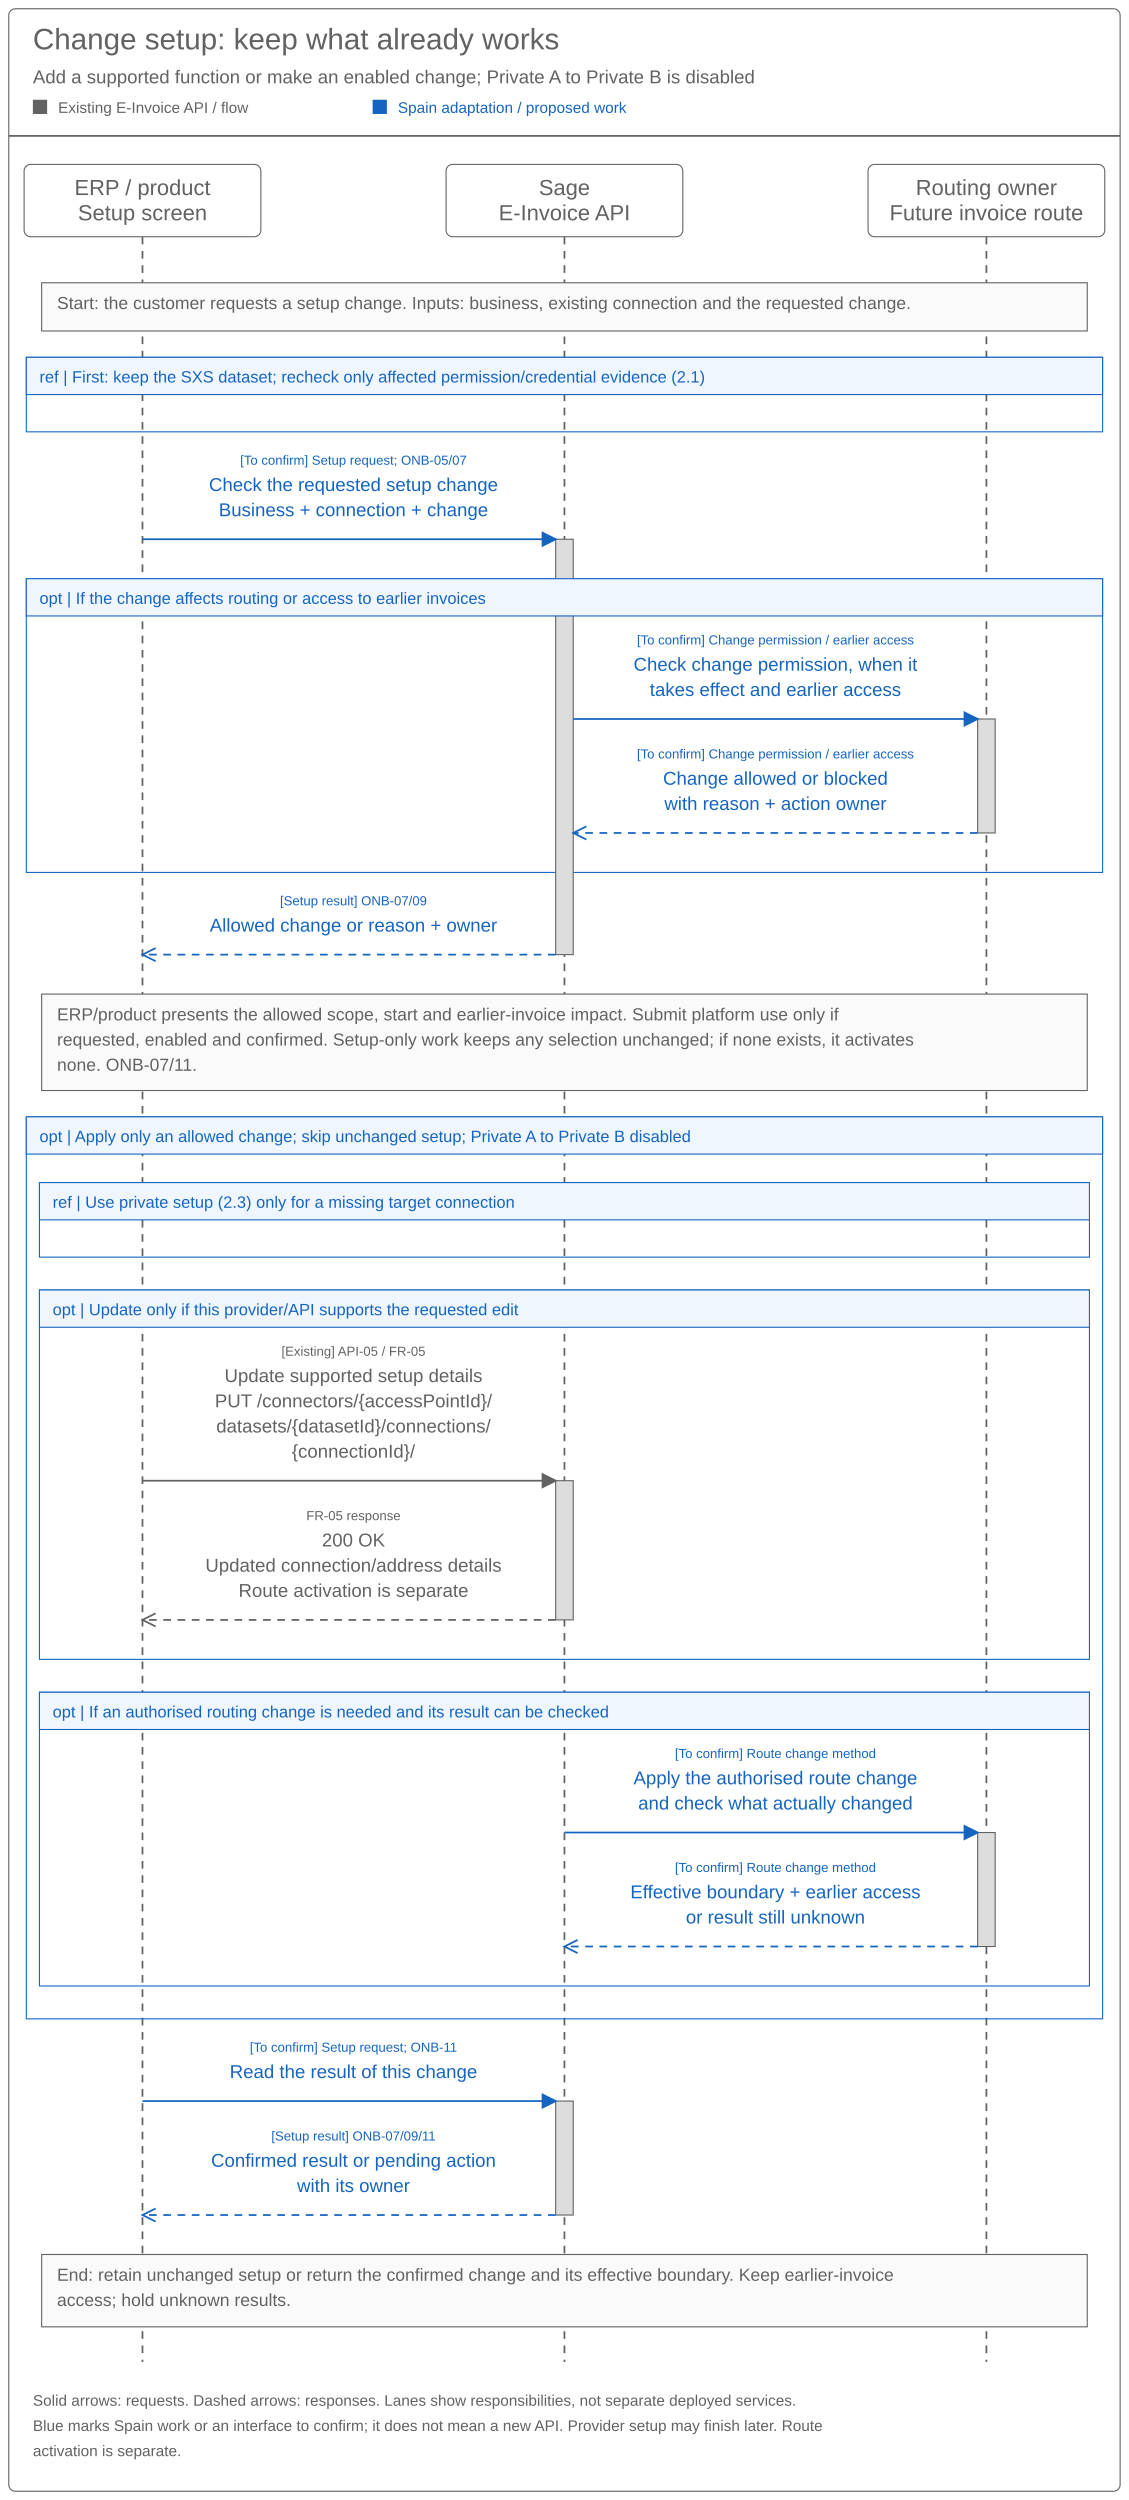
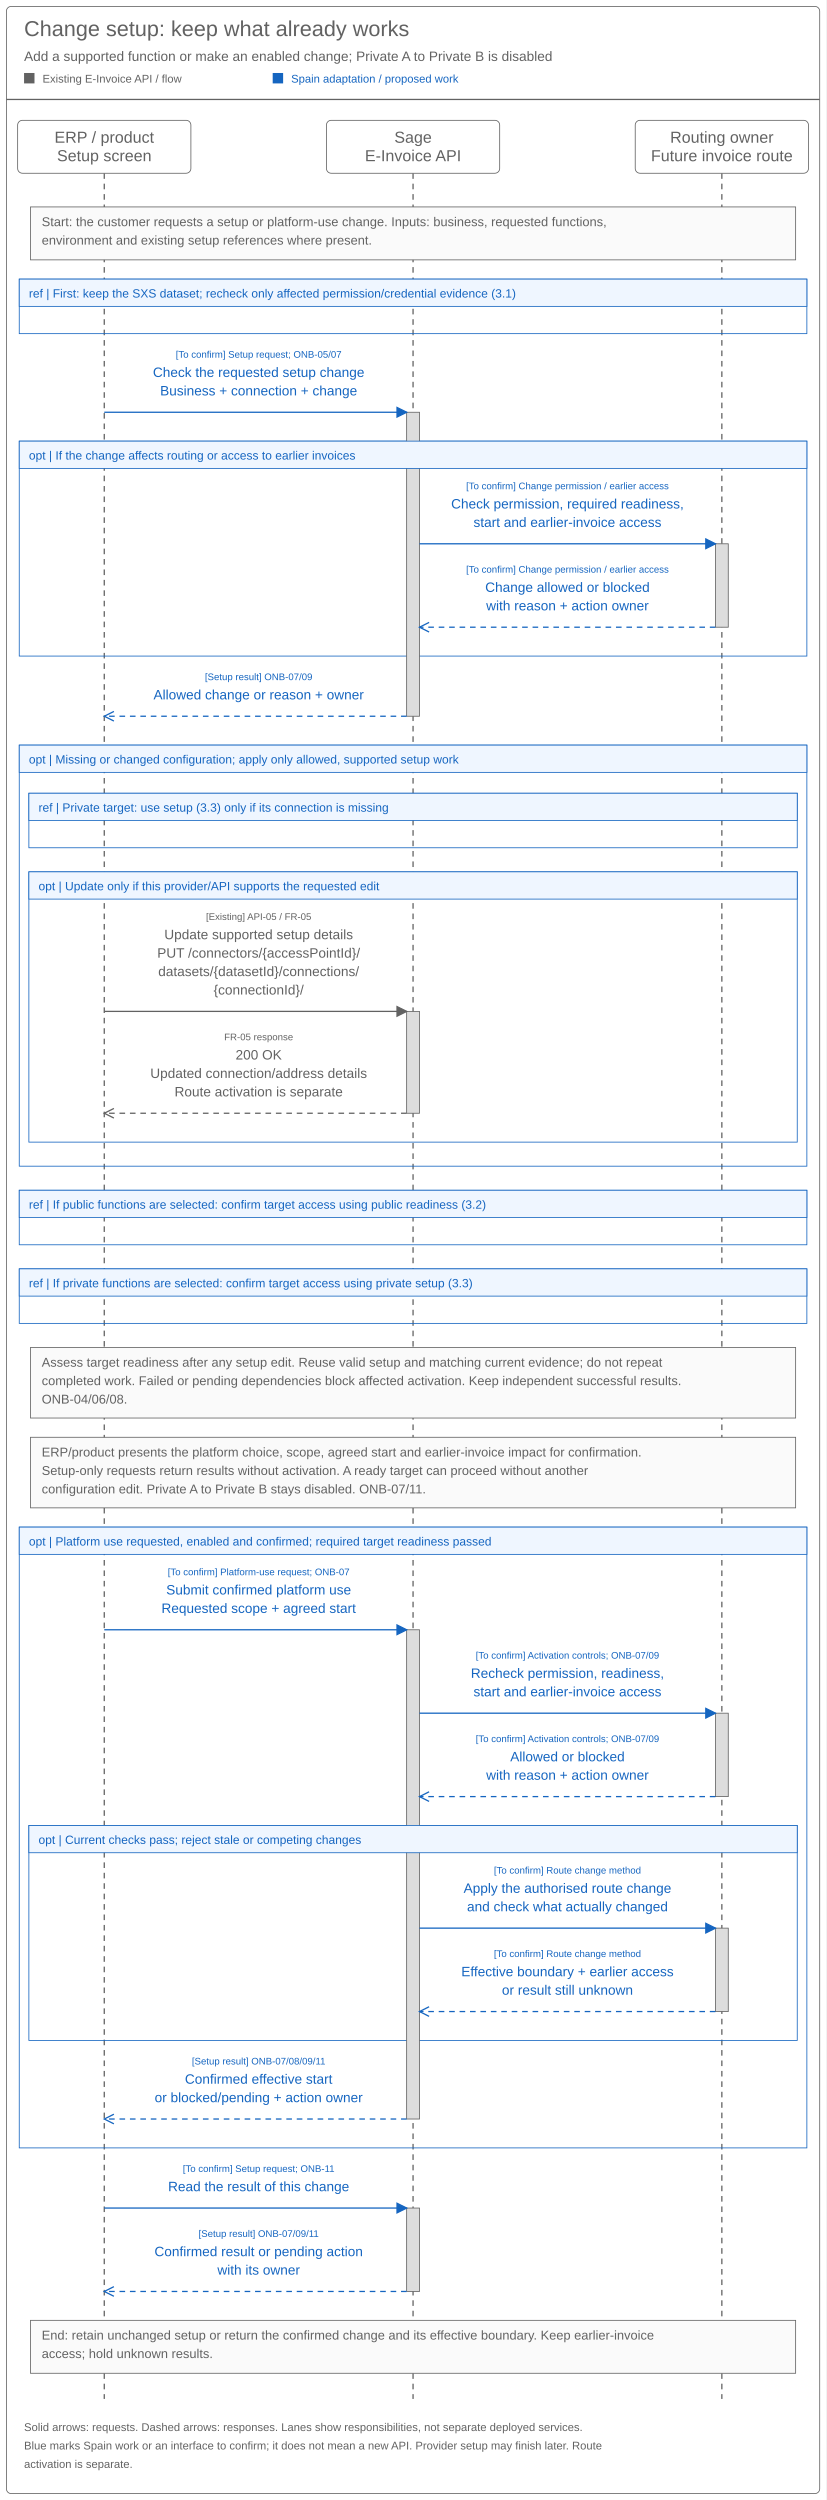
- <svg xmlns="http://www.w3.org/2000/svg" aria-label="Change setup: keep what already works" width="1030" height="2281" viewBox="0 0 1030 2281" role="img">
-   <rect width="1030" height="2281" fill="white" />
-   <rect x="8" y="8" width="1014" height="2265" fill="white" stroke="#626262" rx="6" />
+ <svg xmlns="http://www.w3.org/2000/svg" aria-label="Change setup: keep what already works" width="1030" height="3117" viewBox="0 0 1030 3117" role="img">
+   <rect width="1030" height="3117" fill="white" />
+   <rect x="8" y="8" width="1014" height="3101" fill="white" stroke="#626262" rx="6" />
  <text font-family="Arial, sans-serif" font-size="27" text-anchor="start" x="30" y="45" fill="#626262">Change setup: keep what already works</text>
  <text font-family="Arial, sans-serif" font-size="17" text-anchor="start" x="30" y="76" fill="#626262">Add a supported function or make an enabled change; Private A to Private B is disabled</text>
  <path d="M 8,124 L 1022,124" fill="none" stroke="#626262" stroke-width="1.6" />
-   <path d="M 130,216 L 130,2155" fill="none" stroke="#626262" stroke-width="1.6" stroke-dasharray="7 6" />
+   <path d="M 130,216 L 130,2991" fill="none" stroke="#626262" stroke-width="1.6" stroke-dasharray="7 6" />
  <rect x="22" y="150" width="216" height="66" fill="white" stroke="#626262" rx="6" />
  <text font-family="Arial, sans-serif" font-size="20" text-anchor="middle" x="130" y="178" fill="#626262">ERP / product</text>
  <text font-family="Arial, sans-serif" font-size="20" text-anchor="middle" x="130" y="201" fill="#626262">Setup screen</text>
-   <path d="M 515,216 L 515,2155" fill="none" stroke="#626262" stroke-width="1.6" stroke-dasharray="7 6" />
+   <path d="M 515,216 L 515,2991" fill="none" stroke="#626262" stroke-width="1.6" stroke-dasharray="7 6" />
  <rect x="407" y="150" width="216" height="66" fill="white" stroke="#626262" rx="6" />
  <text font-family="Arial, sans-serif" font-size="20" text-anchor="middle" x="515" y="178" fill="#626262">Sage</text>
  <text font-family="Arial, sans-serif" font-size="20" text-anchor="middle" x="515" y="201" fill="#626262">E-Invoice API</text>
-   <path d="M 900,216 L 900,2155" fill="none" stroke="#626262" stroke-width="1.6" stroke-dasharray="7 6" />
+   <path d="M 900,216 L 900,2991" fill="none" stroke="#626262" stroke-width="1.6" stroke-dasharray="7 6" />
  <rect x="792" y="150" width="216" height="66" fill="white" stroke="#626262" rx="6" />
  <text font-family="Arial, sans-serif" font-size="20" text-anchor="middle" x="900" y="178" fill="#626262">Routing owner</text>
  <text font-family="Arial, sans-serif" font-size="20" text-anchor="middle" x="900" y="201" fill="#626262">Future invoice route</text>
-   <rect x="24" y="326" width="982" height="68" fill="none" stroke="#1565C0" rx="0" />
-   <rect x="24" y="528" width="982" height="268" fill="none" stroke="#1565C0" rx="0" />
-   <rect x="36" y="1079" width="958" height="68" fill="none" stroke="#1565C0" rx="0" />
-   <rect x="36" y="1177" width="958" height="337" fill="none" stroke="#1565C0" rx="0" />
-   <rect x="36" y="1544" width="958" height="268" fill="none" stroke="#1565C0" rx="0" />
-   <rect x="24" y="1019" width="982" height="823" fill="none" stroke="#1565C0" rx="0" />
-   <rect x="892" y="656" width="16" height="104" fill="#dddddd" stroke="#626262" rx="0" />
-   <rect x="507" y="492" width="16" height="379" fill="#dddddd" stroke="#626262" rx="0" />
-   <rect x="507" y="1351" width="16" height="127" fill="#dddddd" stroke="#626262" rx="0" />
-   <rect x="892" y="1672" width="16" height="104" fill="#dddddd" stroke="#626262" rx="0" />
-   <rect x="507" y="1917" width="16" height="104" fill="#dddddd" stroke="#626262" rx="0" />
-   <rect x="24" y="326" width="982" height="34" fill="#EFF6FF" stroke="#1565C0" rx="0" />
-   <text font-family="Arial, sans-serif" font-size="15" text-anchor="start" x="36" y="349" fill="#1565C0">ref | First: keep the SXS dataset; recheck only affected permission/credential evidence (2.1)</text>
-   <rect x="24" y="528" width="982" height="34" fill="#EFF6FF" stroke="#1565C0" rx="0" />
-   <text font-family="Arial, sans-serif" font-size="15" text-anchor="start" x="36" y="551" fill="#1565C0">opt | If the change affects routing or access to earlier invoices</text>
-   <rect x="36" y="1079" width="958" height="34" fill="#EFF6FF" stroke="#1565C0" rx="0" />
-   <text font-family="Arial, sans-serif" font-size="15" text-anchor="start" x="48" y="1102" fill="#1565C0">ref | Use private setup (2.3) only for a missing target connection</text>
-   <rect x="36" y="1177" width="958" height="34" fill="#EFF6FF" stroke="#1565C0" rx="0" />
-   <text font-family="Arial, sans-serif" font-size="15" text-anchor="start" x="48" y="1200" fill="#1565C0">opt | Update only if this provider/API supports the requested edit</text>
-   <rect x="36" y="1544" width="958" height="34" fill="#EFF6FF" stroke="#1565C0" rx="0" />
-   <text font-family="Arial, sans-serif" font-size="15" text-anchor="start" x="48" y="1567" fill="#1565C0">opt | If an authorised routing change is needed and its result can be checked</text>
-   <rect x="24" y="1019" width="982" height="34" fill="#EFF6FF" stroke="#1565C0" rx="0" />
-   <text font-family="Arial, sans-serif" font-size="15" text-anchor="start" x="36" y="1042" fill="#1565C0">opt | Apply only an allowed change; skip unchanged setup; Private A to Private B disabled</text>
-   <rect x="38" y="258" width="954" height="44" fill="#fafafa" stroke="#626262" rx="0" />
-   <text font-family="Arial, sans-serif" font-size="16" text-anchor="start" x="52" y="282" fill="#626262">Start: the customer requests a setup change. Inputs: business, existing connection and the requested change.</text>
-   <rect x="38" y="907" width="954" height="88" fill="#fafafa" stroke="#626262" rx="0" />
-   <text font-family="Arial, sans-serif" font-size="16" text-anchor="start" x="52" y="931" fill="#626262">ERP/product presents the allowed scope, start and earlier-invoice impact. Submit platform use only if</text>
-   <text font-family="Arial, sans-serif" font-size="16" text-anchor="start" x="52" y="954" fill="#626262">requested, enabled and confirmed. Setup-only work keeps any selection unchanged; if none exists, it activates</text>
-   <text font-family="Arial, sans-serif" font-size="16" text-anchor="start" x="52" y="977" fill="#626262">none. ONB-07/11.</text>
-   <rect x="38" y="2057" width="954" height="66" fill="#fafafa" stroke="#626262" rx="0" />
-   <text font-family="Arial, sans-serif" font-size="16" text-anchor="start" x="52" y="2081" fill="#626262">End: retain unchanged setup or return the confirmed change and its effective boundary. Keep earlier-invoice</text>
-   <text font-family="Arial, sans-serif" font-size="16" text-anchor="start" x="52" y="2104" fill="#626262">access; hold unknown results.</text>
-   <rect x="142" y="406" width="361" height="77" fill="white" stroke="none" rx="0" />
-   <text font-family="Arial, sans-serif" font-size="12" text-anchor="middle" x="322.5" y="424" fill="#1565C0">[To confirm] Setup request; ONB-05/07</text>
-   <text font-family="Arial, sans-serif" font-size="17" text-anchor="middle" x="322.5" y="448" fill="#1565C0">Check the requested setup change</text>
-   <text font-family="Arial, sans-serif" font-size="17" text-anchor="middle" x="322.5" y="471" fill="#1565C0">Business + connection + change</text>
-   <path d="M 130,492 L 507,492" fill="none" stroke="#1565C0" stroke-width="1.6" />
-   <path stroke-width="1.6" d="M 495,486 L 507,492 L 495,498 Z" fill="#1565C0" stroke="#1565C0" />
-   <rect x="527" y="570" width="361" height="77" fill="white" stroke="none" rx="0" />
-   <text font-family="Arial, sans-serif" font-size="12" text-anchor="middle" x="707.5" y="588" fill="#1565C0">[To confirm] Change permission / earlier access</text>
-   <text font-family="Arial, sans-serif" font-size="17" text-anchor="middle" x="707.5" y="612" fill="#1565C0">Check change permission, when it</text>
-   <text font-family="Arial, sans-serif" font-size="17" text-anchor="middle" x="707.5" y="635" fill="#1565C0">takes effect and earlier access</text>
-   <path d="M 523,656 L 892,656" fill="none" stroke="#1565C0" stroke-width="1.6" />
-   <path stroke-width="1.6" d="M 880,650 L 892,656 L 880,662 Z" fill="#1565C0" stroke="#1565C0" />
-   <rect x="527" y="674" width="361" height="77" fill="white" stroke="none" rx="0" />
-   <text font-family="Arial, sans-serif" font-size="12" text-anchor="middle" x="707.5" y="692" fill="#1565C0">[To confirm] Change permission / earlier access</text>
-   <text font-family="Arial, sans-serif" font-size="17" text-anchor="middle" x="707.5" y="716" fill="#1565C0">Change allowed or blocked</text>
-   <text font-family="Arial, sans-serif" font-size="17" text-anchor="middle" x="707.5" y="739" fill="#1565C0">with reason + action owner</text>
-   <path d="M 892,760 L 523,760" fill="none" stroke="#1565C0" stroke-width="1.6" stroke-dasharray="7 6" />
-   <path stroke-width="1.6" d="M 535,754 L 523,760 L 535,766" fill="none" stroke="#1565C0" />
-   <rect x="142" y="808" width="361" height="54" fill="white" stroke="none" rx="0" />
-   <text font-family="Arial, sans-serif" font-size="12" text-anchor="middle" x="322.5" y="826" fill="#1565C0">[Setup result] ONB-07/09</text>
-   <text font-family="Arial, sans-serif" font-size="17" text-anchor="middle" x="322.5" y="850" fill="#1565C0">Allowed change or reason + owner</text>
-   <path d="M 507,871 L 130,871" fill="none" stroke="#1565C0" stroke-width="1.6" stroke-dasharray="7 6" />
-   <path stroke-width="1.6" d="M 142,865 L 130,871 L 142,877" fill="none" stroke="#1565C0" />
-   <rect x="142" y="1219" width="361" height="123" fill="white" stroke="none" rx="0" />
-   <text font-family="Arial, sans-serif" font-size="12" text-anchor="middle" x="322.5" y="1237" fill="#626262">[Existing] API-05 / FR-05</text>
-   <text font-family="Arial, sans-serif" font-size="17" text-anchor="middle" x="322.5" y="1261" fill="#626262">Update supported setup details</text>
-   <text font-family="Arial, sans-serif" font-size="17" text-anchor="middle" x="322.5" y="1284" fill="#626262">PUT /connectors/{accessPointId}/</text>
-   <text font-family="Arial, sans-serif" font-size="17" text-anchor="middle" x="322.5" y="1307" fill="#626262">datasets/{datasetId}/connections/</text>
-   <text font-family="Arial, sans-serif" font-size="17" text-anchor="middle" x="322.5" y="1330" fill="#626262">{connectionId}/</text>
-   <path d="M 130,1351 L 507,1351" fill="none" stroke="#626262" stroke-width="1.6" />
-   <path stroke-width="1.6" d="M 495,1345 L 507,1351 L 495,1357 Z" fill="#626262" stroke="#626262" />
-   <rect x="142" y="1369" width="361" height="100" fill="white" stroke="none" rx="0" />
-   <text font-family="Arial, sans-serif" font-size="12" text-anchor="middle" x="322.5" y="1387" fill="#626262">FR-05 response</text>
-   <text font-family="Arial, sans-serif" font-size="17" text-anchor="middle" x="322.5" y="1411" fill="#626262">200 OK</text>
-   <text font-family="Arial, sans-serif" font-size="17" text-anchor="middle" x="322.5" y="1434" fill="#626262">Updated connection/address details</text>
-   <text font-family="Arial, sans-serif" font-size="17" text-anchor="middle" x="322.5" y="1457" fill="#626262">Route activation is separate</text>
-   <path d="M 507,1478 L 130,1478" fill="none" stroke="#626262" stroke-width="1.6" stroke-dasharray="7 6" />
-   <path stroke-width="1.6" d="M 142,1472 L 130,1478 L 142,1484" fill="none" stroke="#626262" />
-   <rect x="527" y="1586" width="361" height="77" fill="white" stroke="none" rx="0" />
-   <text font-family="Arial, sans-serif" font-size="12" text-anchor="middle" x="707.5" y="1604" fill="#1565C0">[To confirm] Route change method</text>
-   <text font-family="Arial, sans-serif" font-size="17" text-anchor="middle" x="707.5" y="1628" fill="#1565C0">Apply the authorised route change</text>
-   <text font-family="Arial, sans-serif" font-size="17" text-anchor="middle" x="707.5" y="1651" fill="#1565C0">and check what actually changed</text>
-   <path d="M 515,1672 L 892,1672" fill="none" stroke="#1565C0" stroke-width="1.6" />
-   <path stroke-width="1.6" d="M 880,1666 L 892,1672 L 880,1678 Z" fill="#1565C0" stroke="#1565C0" />
-   <rect x="527" y="1690" width="361" height="77" fill="white" stroke="none" rx="0" />
-   <text font-family="Arial, sans-serif" font-size="12" text-anchor="middle" x="707.5" y="1708" fill="#1565C0">[To confirm] Route change method</text>
-   <text font-family="Arial, sans-serif" font-size="17" text-anchor="middle" x="707.5" y="1732" fill="#1565C0">Effective boundary + earlier access</text>
-   <text font-family="Arial, sans-serif" font-size="17" text-anchor="middle" x="707.5" y="1755" fill="#1565C0">or result still unknown</text>
-   <path d="M 892,1776 L 515,1776" fill="none" stroke="#1565C0" stroke-width="1.6" stroke-dasharray="7 6" />
-   <path stroke-width="1.6" d="M 527,1770 L 515,1776 L 527,1782" fill="none" stroke="#1565C0" />
-   <rect x="142" y="1854" width="361" height="54" fill="white" stroke="none" rx="0" />
-   <text font-family="Arial, sans-serif" font-size="12" text-anchor="middle" x="322.5" y="1872" fill="#1565C0">[To confirm] Setup request; ONB-11</text>
-   <text font-family="Arial, sans-serif" font-size="17" text-anchor="middle" x="322.5" y="1896" fill="#1565C0">Read the result of this change</text>
-   <path d="M 130,1917 L 507,1917" fill="none" stroke="#1565C0" stroke-width="1.6" />
-   <path stroke-width="1.6" d="M 495,1911 L 507,1917 L 495,1923 Z" fill="#1565C0" stroke="#1565C0" />
-   <rect x="142" y="1935" width="361" height="77" fill="white" stroke="none" rx="0" />
-   <text font-family="Arial, sans-serif" font-size="12" text-anchor="middle" x="322.5" y="1953" fill="#1565C0">[Setup result] ONB-07/09/11</text>
-   <text font-family="Arial, sans-serif" font-size="17" text-anchor="middle" x="322.5" y="1977" fill="#1565C0">Confirmed result or pending action</text>
-   <text font-family="Arial, sans-serif" font-size="17" text-anchor="middle" x="322.5" y="2000" fill="#1565C0">with its owner</text>
-   <path d="M 507,2021 L 130,2021" fill="none" stroke="#1565C0" stroke-width="1.6" stroke-dasharray="7 6" />
-   <path stroke-width="1.6" d="M 142,2015 L 130,2021 L 142,2027" fill="none" stroke="#1565C0" />
-   <text font-family="Arial, sans-serif" font-size="14" text-anchor="start" x="30" y="2195" fill="#626262">Solid arrows: requests. Dashed arrows: responses. Lanes show responsibilities, not separate deployed services.</text>
-   <text font-family="Arial, sans-serif" font-size="14" text-anchor="start" x="30" y="2218" fill="#626262">Blue marks Spain work or an interface to confirm; it does not mean a new API. Provider setup may finish later. Route</text>
-   <text font-family="Arial, sans-serif" font-size="14" text-anchor="start" x="30" y="2241" fill="#626262">activation is separate.</text>
+   <rect x="24" y="348" width="982" height="68" fill="none" stroke="#1565C0" rx="0" />
+   <rect x="24" y="550" width="982" height="268" fill="none" stroke="#1565C0" rx="0" />
+   <rect x="36" y="989" width="958" height="68" fill="none" stroke="#1565C0" rx="0" />
+   <rect x="36" y="1087" width="958" height="337" fill="none" stroke="#1565C0" rx="0" />
+   <rect x="24" y="929" width="982" height="525" fill="none" stroke="#1565C0" rx="0" />
+   <rect x="24" y="1484" width="982" height="68" fill="none" stroke="#1565C0" rx="0" />
+   <rect x="24" y="1582" width="982" height="68" fill="none" stroke="#1565C0" rx="0" />
+   <rect x="36" y="2276" width="958" height="268" fill="none" stroke="#1565C0" rx="0" />
+   <rect x="24" y="1904" width="982" height="774" fill="none" stroke="#1565C0" rx="0" />
+   <rect x="892" y="678" width="16" height="104" fill="#dddddd" stroke="#626262" rx="0" />
+   <rect x="507" y="514" width="16" height="379" fill="#dddddd" stroke="#626262" rx="0" />
+   <rect x="507" y="1261" width="16" height="127" fill="#dddddd" stroke="#626262" rx="0" />
+   <rect x="892" y="2136" width="16" height="104" fill="#dddddd" stroke="#626262" rx="0" />
+   <rect x="892" y="2404" width="16" height="104" fill="#dddddd" stroke="#626262" rx="0" />
+   <rect x="507" y="2032" width="16" height="610" fill="#dddddd" stroke="#626262" rx="0" />
+   <rect x="507" y="2753" width="16" height="104" fill="#dddddd" stroke="#626262" rx="0" />
+   <rect x="24" y="348" width="982" height="34" fill="#EFF6FF" stroke="#1565C0" rx="0" />
+   <text font-family="Arial, sans-serif" font-size="15" text-anchor="start" x="36" y="371" fill="#1565C0">ref | First: keep the SXS dataset; recheck only affected permission/credential evidence (3.1)</text>
+   <rect x="24" y="550" width="982" height="34" fill="#EFF6FF" stroke="#1565C0" rx="0" />
+   <text font-family="Arial, sans-serif" font-size="15" text-anchor="start" x="36" y="573" fill="#1565C0">opt | If the change affects routing or access to earlier invoices</text>
+   <rect x="36" y="989" width="958" height="34" fill="#EFF6FF" stroke="#1565C0" rx="0" />
+   <text font-family="Arial, sans-serif" font-size="15" text-anchor="start" x="48" y="1012" fill="#1565C0">ref | Private target: use setup (3.3) only if its connection is missing</text>
+   <rect x="36" y="1087" width="958" height="34" fill="#EFF6FF" stroke="#1565C0" rx="0" />
+   <text font-family="Arial, sans-serif" font-size="15" text-anchor="start" x="48" y="1110" fill="#1565C0">opt | Update only if this provider/API supports the requested edit</text>
+   <rect x="24" y="929" width="982" height="34" fill="#EFF6FF" stroke="#1565C0" rx="0" />
+   <text font-family="Arial, sans-serif" font-size="15" text-anchor="start" x="36" y="952" fill="#1565C0">opt | Missing or changed configuration; apply only allowed, supported setup work</text>
+   <rect x="24" y="1484" width="982" height="34" fill="#EFF6FF" stroke="#1565C0" rx="0" />
+   <text font-family="Arial, sans-serif" font-size="15" text-anchor="start" x="36" y="1507" fill="#1565C0">ref | If public functions are selected: confirm target access using public readiness (3.2)</text>
+   <rect x="24" y="1582" width="982" height="34" fill="#EFF6FF" stroke="#1565C0" rx="0" />
+   <text font-family="Arial, sans-serif" font-size="15" text-anchor="start" x="36" y="1605" fill="#1565C0">ref | If private functions are selected: confirm target access using private setup (3.3)</text>
+   <rect x="36" y="2276" width="958" height="34" fill="#EFF6FF" stroke="#1565C0" rx="0" />
+   <text font-family="Arial, sans-serif" font-size="15" text-anchor="start" x="48" y="2299" fill="#1565C0">opt | Current checks pass; reject stale or competing changes</text>
+   <rect x="24" y="1904" width="982" height="34" fill="#EFF6FF" stroke="#1565C0" rx="0" />
+   <text font-family="Arial, sans-serif" font-size="15" text-anchor="start" x="36" y="1927" fill="#1565C0">opt | Platform use requested, enabled and confirmed; required target readiness passed</text>
+   <rect x="38" y="258" width="954" height="66" fill="#fafafa" stroke="#626262" rx="0" />
+   <text font-family="Arial, sans-serif" font-size="16" text-anchor="start" x="52" y="282" fill="#626262">Start: the customer requests a setup or platform-use change. Inputs: business, requested functions,</text>
+   <text font-family="Arial, sans-serif" font-size="16" text-anchor="start" x="52" y="305" fill="#626262">environment and existing setup references where present.</text>
+   <rect x="38" y="1680" width="954" height="88" fill="#fafafa" stroke="#626262" rx="0" />
+   <text font-family="Arial, sans-serif" font-size="16" text-anchor="start" x="52" y="1704" fill="#626262">Assess target readiness after any setup edit. Reuse valid setup and matching current evidence; do not repeat</text>
+   <text font-family="Arial, sans-serif" font-size="16" text-anchor="start" x="52" y="1727" fill="#626262">completed work. Failed or pending dependencies block affected activation. Keep independent successful results.</text>
+   <text font-family="Arial, sans-serif" font-size="16" text-anchor="start" x="52" y="1750" fill="#626262">ONB-04/06/08.</text>
+   <rect x="38" y="1792" width="954" height="88" fill="#fafafa" stroke="#626262" rx="0" />
+   <text font-family="Arial, sans-serif" font-size="16" text-anchor="start" x="52" y="1816" fill="#626262">ERP/product presents the platform choice, scope, agreed start and earlier-invoice impact for confirmation.</text>
+   <text font-family="Arial, sans-serif" font-size="16" text-anchor="start" x="52" y="1839" fill="#626262">Setup-only requests return results without activation. A ready target can proceed without another</text>
+   <text font-family="Arial, sans-serif" font-size="16" text-anchor="start" x="52" y="1862" fill="#626262">configuration edit. Private A to Private B stays disabled. ONB-07/11.</text>
+   <rect x="38" y="2893" width="954" height="66" fill="#fafafa" stroke="#626262" rx="0" />
+   <text font-family="Arial, sans-serif" font-size="16" text-anchor="start" x="52" y="2917" fill="#626262">End: retain unchanged setup or return the confirmed change and its effective boundary. Keep earlier-invoice</text>
+   <text font-family="Arial, sans-serif" font-size="16" text-anchor="start" x="52" y="2940" fill="#626262">access; hold unknown results.</text>
+   <rect x="142" y="428" width="361" height="77" fill="white" stroke="none" rx="0" />
+   <text font-family="Arial, sans-serif" font-size="12" text-anchor="middle" x="322.5" y="446" fill="#1565C0">[To confirm] Setup request; ONB-05/07</text>
+   <text font-family="Arial, sans-serif" font-size="17" text-anchor="middle" x="322.5" y="470" fill="#1565C0">Check the requested setup change</text>
+   <text font-family="Arial, sans-serif" font-size="17" text-anchor="middle" x="322.5" y="493" fill="#1565C0">Business + connection + change</text>
+   <path d="M 130,514 L 507,514" fill="none" stroke="#1565C0" stroke-width="1.6" />
+   <path stroke-width="1.6" d="M 495,508 L 507,514 L 495,520 Z" fill="#1565C0" stroke="#1565C0" />
+   <rect x="527" y="592" width="361" height="77" fill="white" stroke="none" rx="0" />
+   <text font-family="Arial, sans-serif" font-size="12" text-anchor="middle" x="707.5" y="610" fill="#1565C0">[To confirm] Change permission / earlier access</text>
+   <text font-family="Arial, sans-serif" font-size="17" text-anchor="middle" x="707.5" y="634" fill="#1565C0">Check permission, required readiness,</text>
+   <text font-family="Arial, sans-serif" font-size="17" text-anchor="middle" x="707.5" y="657" fill="#1565C0">start and earlier-invoice access</text>
+   <path d="M 523,678 L 892,678" fill="none" stroke="#1565C0" stroke-width="1.6" />
+   <path stroke-width="1.6" d="M 880,672 L 892,678 L 880,684 Z" fill="#1565C0" stroke="#1565C0" />
+   <rect x="527" y="696" width="361" height="77" fill="white" stroke="none" rx="0" />
+   <text font-family="Arial, sans-serif" font-size="12" text-anchor="middle" x="707.5" y="714" fill="#1565C0">[To confirm] Change permission / earlier access</text>
+   <text font-family="Arial, sans-serif" font-size="17" text-anchor="middle" x="707.5" y="738" fill="#1565C0">Change allowed or blocked</text>
+   <text font-family="Arial, sans-serif" font-size="17" text-anchor="middle" x="707.5" y="761" fill="#1565C0">with reason + action owner</text>
+   <path d="M 892,782 L 523,782" fill="none" stroke="#1565C0" stroke-width="1.6" stroke-dasharray="7 6" />
+   <path stroke-width="1.6" d="M 535,776 L 523,782 L 535,788" fill="none" stroke="#1565C0" />
+   <rect x="142" y="830" width="361" height="54" fill="white" stroke="none" rx="0" />
+   <text font-family="Arial, sans-serif" font-size="12" text-anchor="middle" x="322.5" y="848" fill="#1565C0">[Setup result] ONB-07/09</text>
+   <text font-family="Arial, sans-serif" font-size="17" text-anchor="middle" x="322.5" y="872" fill="#1565C0">Allowed change or reason + owner</text>
+   <path d="M 507,893 L 130,893" fill="none" stroke="#1565C0" stroke-width="1.6" stroke-dasharray="7 6" />
+   <path stroke-width="1.6" d="M 142,887 L 130,893 L 142,899" fill="none" stroke="#1565C0" />
+   <rect x="142" y="1129" width="361" height="123" fill="white" stroke="none" rx="0" />
+   <text font-family="Arial, sans-serif" font-size="12" text-anchor="middle" x="322.5" y="1147" fill="#626262">[Existing] API-05 / FR-05</text>
+   <text font-family="Arial, sans-serif" font-size="17" text-anchor="middle" x="322.5" y="1171" fill="#626262">Update supported setup details</text>
+   <text font-family="Arial, sans-serif" font-size="17" text-anchor="middle" x="322.5" y="1194" fill="#626262">PUT /connectors/{accessPointId}/</text>
+   <text font-family="Arial, sans-serif" font-size="17" text-anchor="middle" x="322.5" y="1217" fill="#626262">datasets/{datasetId}/connections/</text>
+   <text font-family="Arial, sans-serif" font-size="17" text-anchor="middle" x="322.5" y="1240" fill="#626262">{connectionId}/</text>
+   <path d="M 130,1261 L 507,1261" fill="none" stroke="#626262" stroke-width="1.6" />
+   <path stroke-width="1.6" d="M 495,1255 L 507,1261 L 495,1267 Z" fill="#626262" stroke="#626262" />
+   <rect x="142" y="1279" width="361" height="100" fill="white" stroke="none" rx="0" />
+   <text font-family="Arial, sans-serif" font-size="12" text-anchor="middle" x="322.5" y="1297" fill="#626262">FR-05 response</text>
+   <text font-family="Arial, sans-serif" font-size="17" text-anchor="middle" x="322.5" y="1321" fill="#626262">200 OK</text>
+   <text font-family="Arial, sans-serif" font-size="17" text-anchor="middle" x="322.5" y="1344" fill="#626262">Updated connection/address details</text>
+   <text font-family="Arial, sans-serif" font-size="17" text-anchor="middle" x="322.5" y="1367" fill="#626262">Route activation is separate</text>
+   <path d="M 507,1388 L 130,1388" fill="none" stroke="#626262" stroke-width="1.6" stroke-dasharray="7 6" />
+   <path stroke-width="1.6" d="M 142,1382 L 130,1388 L 142,1394" fill="none" stroke="#626262" />
+   <rect x="142" y="1946" width="361" height="77" fill="white" stroke="none" rx="0" />
+   <text font-family="Arial, sans-serif" font-size="12" text-anchor="middle" x="322.5" y="1964" fill="#1565C0">[To confirm] Platform-use request; ONB-07</text>
+   <text font-family="Arial, sans-serif" font-size="17" text-anchor="middle" x="322.5" y="1988" fill="#1565C0">Submit confirmed platform use</text>
+   <text font-family="Arial, sans-serif" font-size="17" text-anchor="middle" x="322.5" y="2011" fill="#1565C0">Requested scope + agreed start</text>
+   <path d="M 130,2032 L 507,2032" fill="none" stroke="#1565C0" stroke-width="1.6" />
+   <path stroke-width="1.6" d="M 495,2026 L 507,2032 L 495,2038 Z" fill="#1565C0" stroke="#1565C0" />
+   <rect x="527" y="2050" width="361" height="77" fill="white" stroke="none" rx="0" />
+   <text font-family="Arial, sans-serif" font-size="12" text-anchor="middle" x="707.5" y="2068" fill="#1565C0">[To confirm] Activation controls; ONB-07/09</text>
+   <text font-family="Arial, sans-serif" font-size="17" text-anchor="middle" x="707.5" y="2092" fill="#1565C0">Recheck permission, readiness,</text>
+   <text font-family="Arial, sans-serif" font-size="17" text-anchor="middle" x="707.5" y="2115" fill="#1565C0">start and earlier-invoice access</text>
+   <path d="M 523,2136 L 892,2136" fill="none" stroke="#1565C0" stroke-width="1.6" />
+   <path stroke-width="1.6" d="M 880,2130 L 892,2136 L 880,2142 Z" fill="#1565C0" stroke="#1565C0" />
+   <rect x="527" y="2154" width="361" height="77" fill="white" stroke="none" rx="0" />
+   <text font-family="Arial, sans-serif" font-size="12" text-anchor="middle" x="707.5" y="2172" fill="#1565C0">[To confirm] Activation controls; ONB-07/09</text>
+   <text font-family="Arial, sans-serif" font-size="17" text-anchor="middle" x="707.5" y="2196" fill="#1565C0">Allowed or blocked</text>
+   <text font-family="Arial, sans-serif" font-size="17" text-anchor="middle" x="707.5" y="2219" fill="#1565C0">with reason + action owner</text>
+   <path d="M 892,2240 L 523,2240" fill="none" stroke="#1565C0" stroke-width="1.6" stroke-dasharray="7 6" />
+   <path stroke-width="1.6" d="M 535,2234 L 523,2240 L 535,2246" fill="none" stroke="#1565C0" />
+   <rect x="527" y="2318" width="361" height="77" fill="white" stroke="none" rx="0" />
+   <text font-family="Arial, sans-serif" font-size="12" text-anchor="middle" x="707.5" y="2336" fill="#1565C0">[To confirm] Route change method</text>
+   <text font-family="Arial, sans-serif" font-size="17" text-anchor="middle" x="707.5" y="2360" fill="#1565C0">Apply the authorised route change</text>
+   <text font-family="Arial, sans-serif" font-size="17" text-anchor="middle" x="707.5" y="2383" fill="#1565C0">and check what actually changed</text>
+   <path d="M 523,2404 L 892,2404" fill="none" stroke="#1565C0" stroke-width="1.6" />
+   <path stroke-width="1.6" d="M 880,2398 L 892,2404 L 880,2410 Z" fill="#1565C0" stroke="#1565C0" />
+   <rect x="527" y="2422" width="361" height="77" fill="white" stroke="none" rx="0" />
+   <text font-family="Arial, sans-serif" font-size="12" text-anchor="middle" x="707.5" y="2440" fill="#1565C0">[To confirm] Route change method</text>
+   <text font-family="Arial, sans-serif" font-size="17" text-anchor="middle" x="707.5" y="2464" fill="#1565C0">Effective boundary + earlier access</text>
+   <text font-family="Arial, sans-serif" font-size="17" text-anchor="middle" x="707.5" y="2487" fill="#1565C0">or result still unknown</text>
+   <path d="M 892,2508 L 523,2508" fill="none" stroke="#1565C0" stroke-width="1.6" stroke-dasharray="7 6" />
+   <path stroke-width="1.6" d="M 535,2502 L 523,2508 L 535,2514" fill="none" stroke="#1565C0" />
+   <rect x="142" y="2556" width="361" height="77" fill="white" stroke="none" rx="0" />
+   <text font-family="Arial, sans-serif" font-size="12" text-anchor="middle" x="322.5" y="2574" fill="#1565C0">[Setup result] ONB-07/08/09/11</text>
+   <text font-family="Arial, sans-serif" font-size="17" text-anchor="middle" x="322.5" y="2598" fill="#1565C0">Confirmed effective start</text>
+   <text font-family="Arial, sans-serif" font-size="17" text-anchor="middle" x="322.5" y="2621" fill="#1565C0">or blocked/pending + action owner</text>
+   <path d="M 507,2642 L 130,2642" fill="none" stroke="#1565C0" stroke-width="1.6" stroke-dasharray="7 6" />
+   <path stroke-width="1.6" d="M 142,2636 L 130,2642 L 142,2648" fill="none" stroke="#1565C0" />
+   <rect x="142" y="2690" width="361" height="54" fill="white" stroke="none" rx="0" />
+   <text font-family="Arial, sans-serif" font-size="12" text-anchor="middle" x="322.5" y="2708" fill="#1565C0">[To confirm] Setup request; ONB-11</text>
+   <text font-family="Arial, sans-serif" font-size="17" text-anchor="middle" x="322.5" y="2732" fill="#1565C0">Read the result of this change</text>
+   <path d="M 130,2753 L 507,2753" fill="none" stroke="#1565C0" stroke-width="1.6" />
+   <path stroke-width="1.6" d="M 495,2747 L 507,2753 L 495,2759 Z" fill="#1565C0" stroke="#1565C0" />
+   <rect x="142" y="2771" width="361" height="77" fill="white" stroke="none" rx="0" />
+   <text font-family="Arial, sans-serif" font-size="12" text-anchor="middle" x="322.5" y="2789" fill="#1565C0">[Setup result] ONB-07/09/11</text>
+   <text font-family="Arial, sans-serif" font-size="17" text-anchor="middle" x="322.5" y="2813" fill="#1565C0">Confirmed result or pending action</text>
+   <text font-family="Arial, sans-serif" font-size="17" text-anchor="middle" x="322.5" y="2836" fill="#1565C0">with its owner</text>
+   <path d="M 507,2857 L 130,2857" fill="none" stroke="#1565C0" stroke-width="1.6" stroke-dasharray="7 6" />
+   <path stroke-width="1.6" d="M 142,2851 L 130,2857 L 142,2863" fill="none" stroke="#1565C0" />
+   <text font-family="Arial, sans-serif" font-size="14" text-anchor="start" x="30" y="3031" fill="#626262">Solid arrows: requests. Dashed arrows: responses. Lanes show responsibilities, not separate deployed services.</text>
+   <text font-family="Arial, sans-serif" font-size="14" text-anchor="start" x="30" y="3054" fill="#626262">Blue marks Spain work or an interface to confirm; it does not mean a new API. Provider setup may finish later. Route</text>
+   <text font-family="Arial, sans-serif" font-size="14" text-anchor="start" x="30" y="3077" fill="#626262">activation is separate.</text>
  <rect id="reuse-legend-grey-swatch" x="30" y="91" width="13" height="13" fill="#626262" />
  <text font-family="Arial, sans-serif" font-size="14" id="reuse-legend-grey-label" x="53" y="103" fill="#626262">Existing E-Invoice API / flow</text>
  <rect id="reuse-legend-blue-swatch" x="340" y="91" width="13" height="13" fill="#1565C0" />
  <text font-family="Arial, sans-serif" font-size="14" id="reuse-legend-blue-label" x="363" y="103" fill="#1565C0">Spain adaptation / proposed work</text>
</svg>
